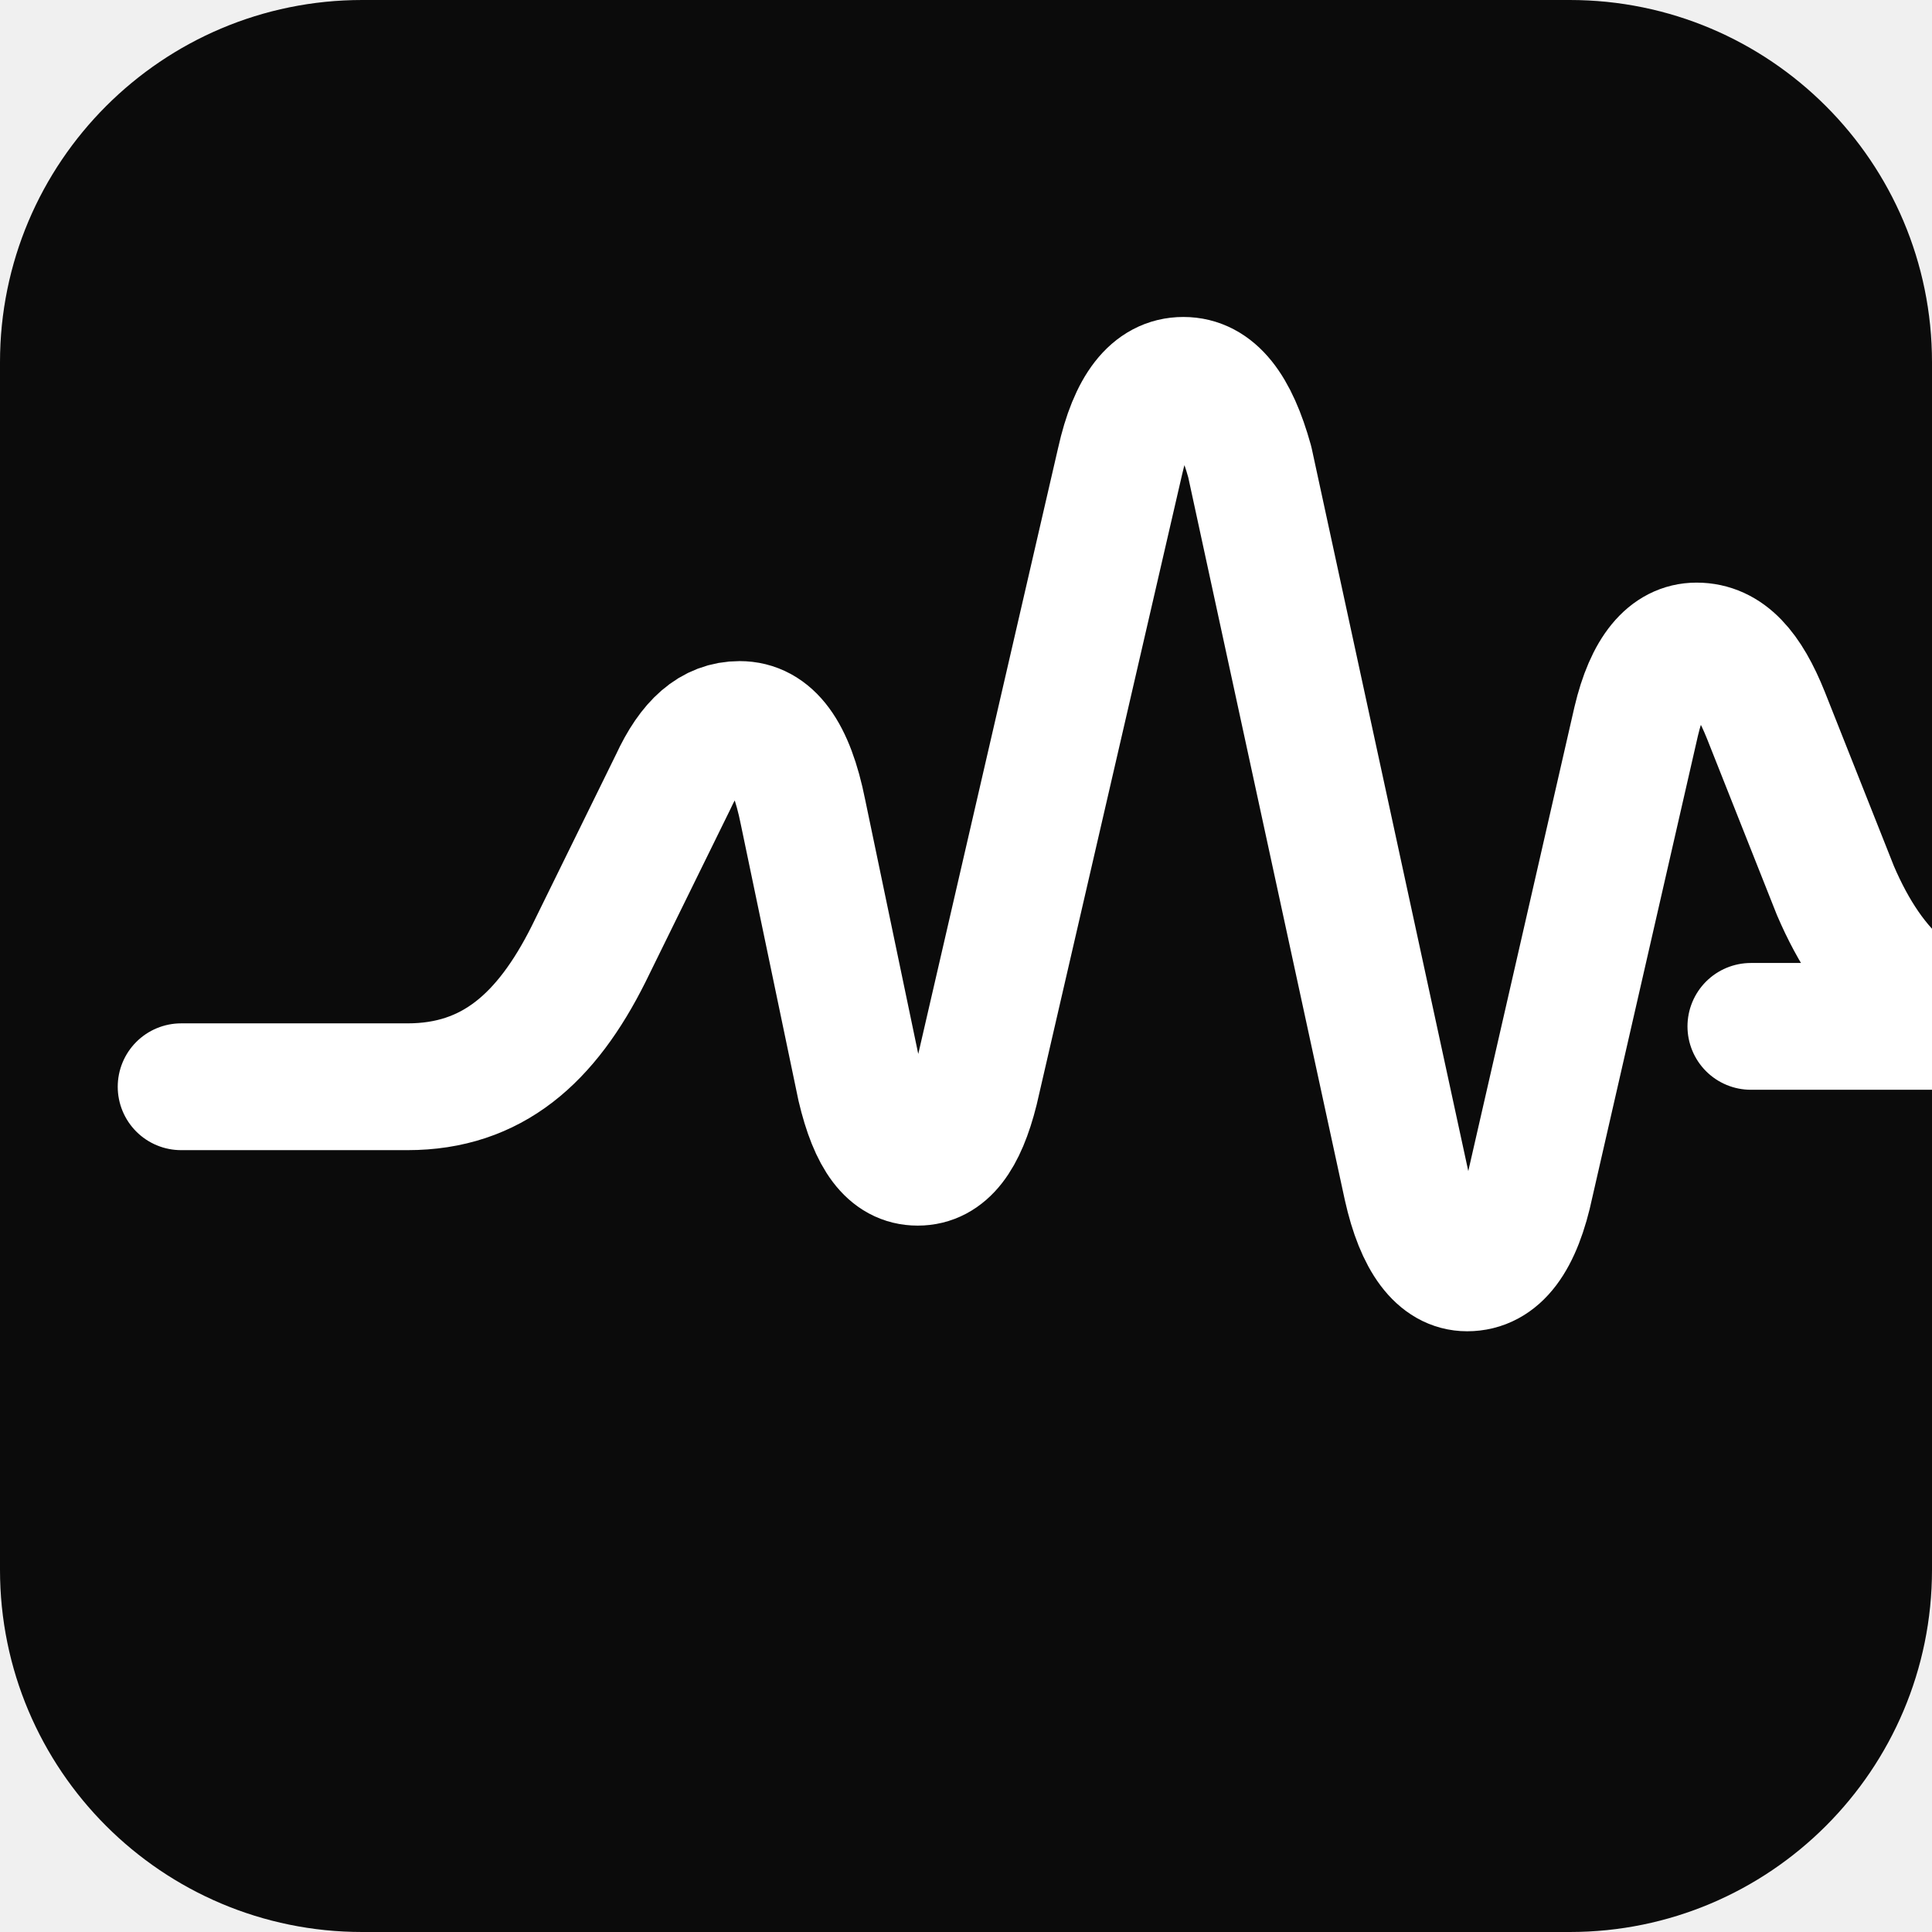
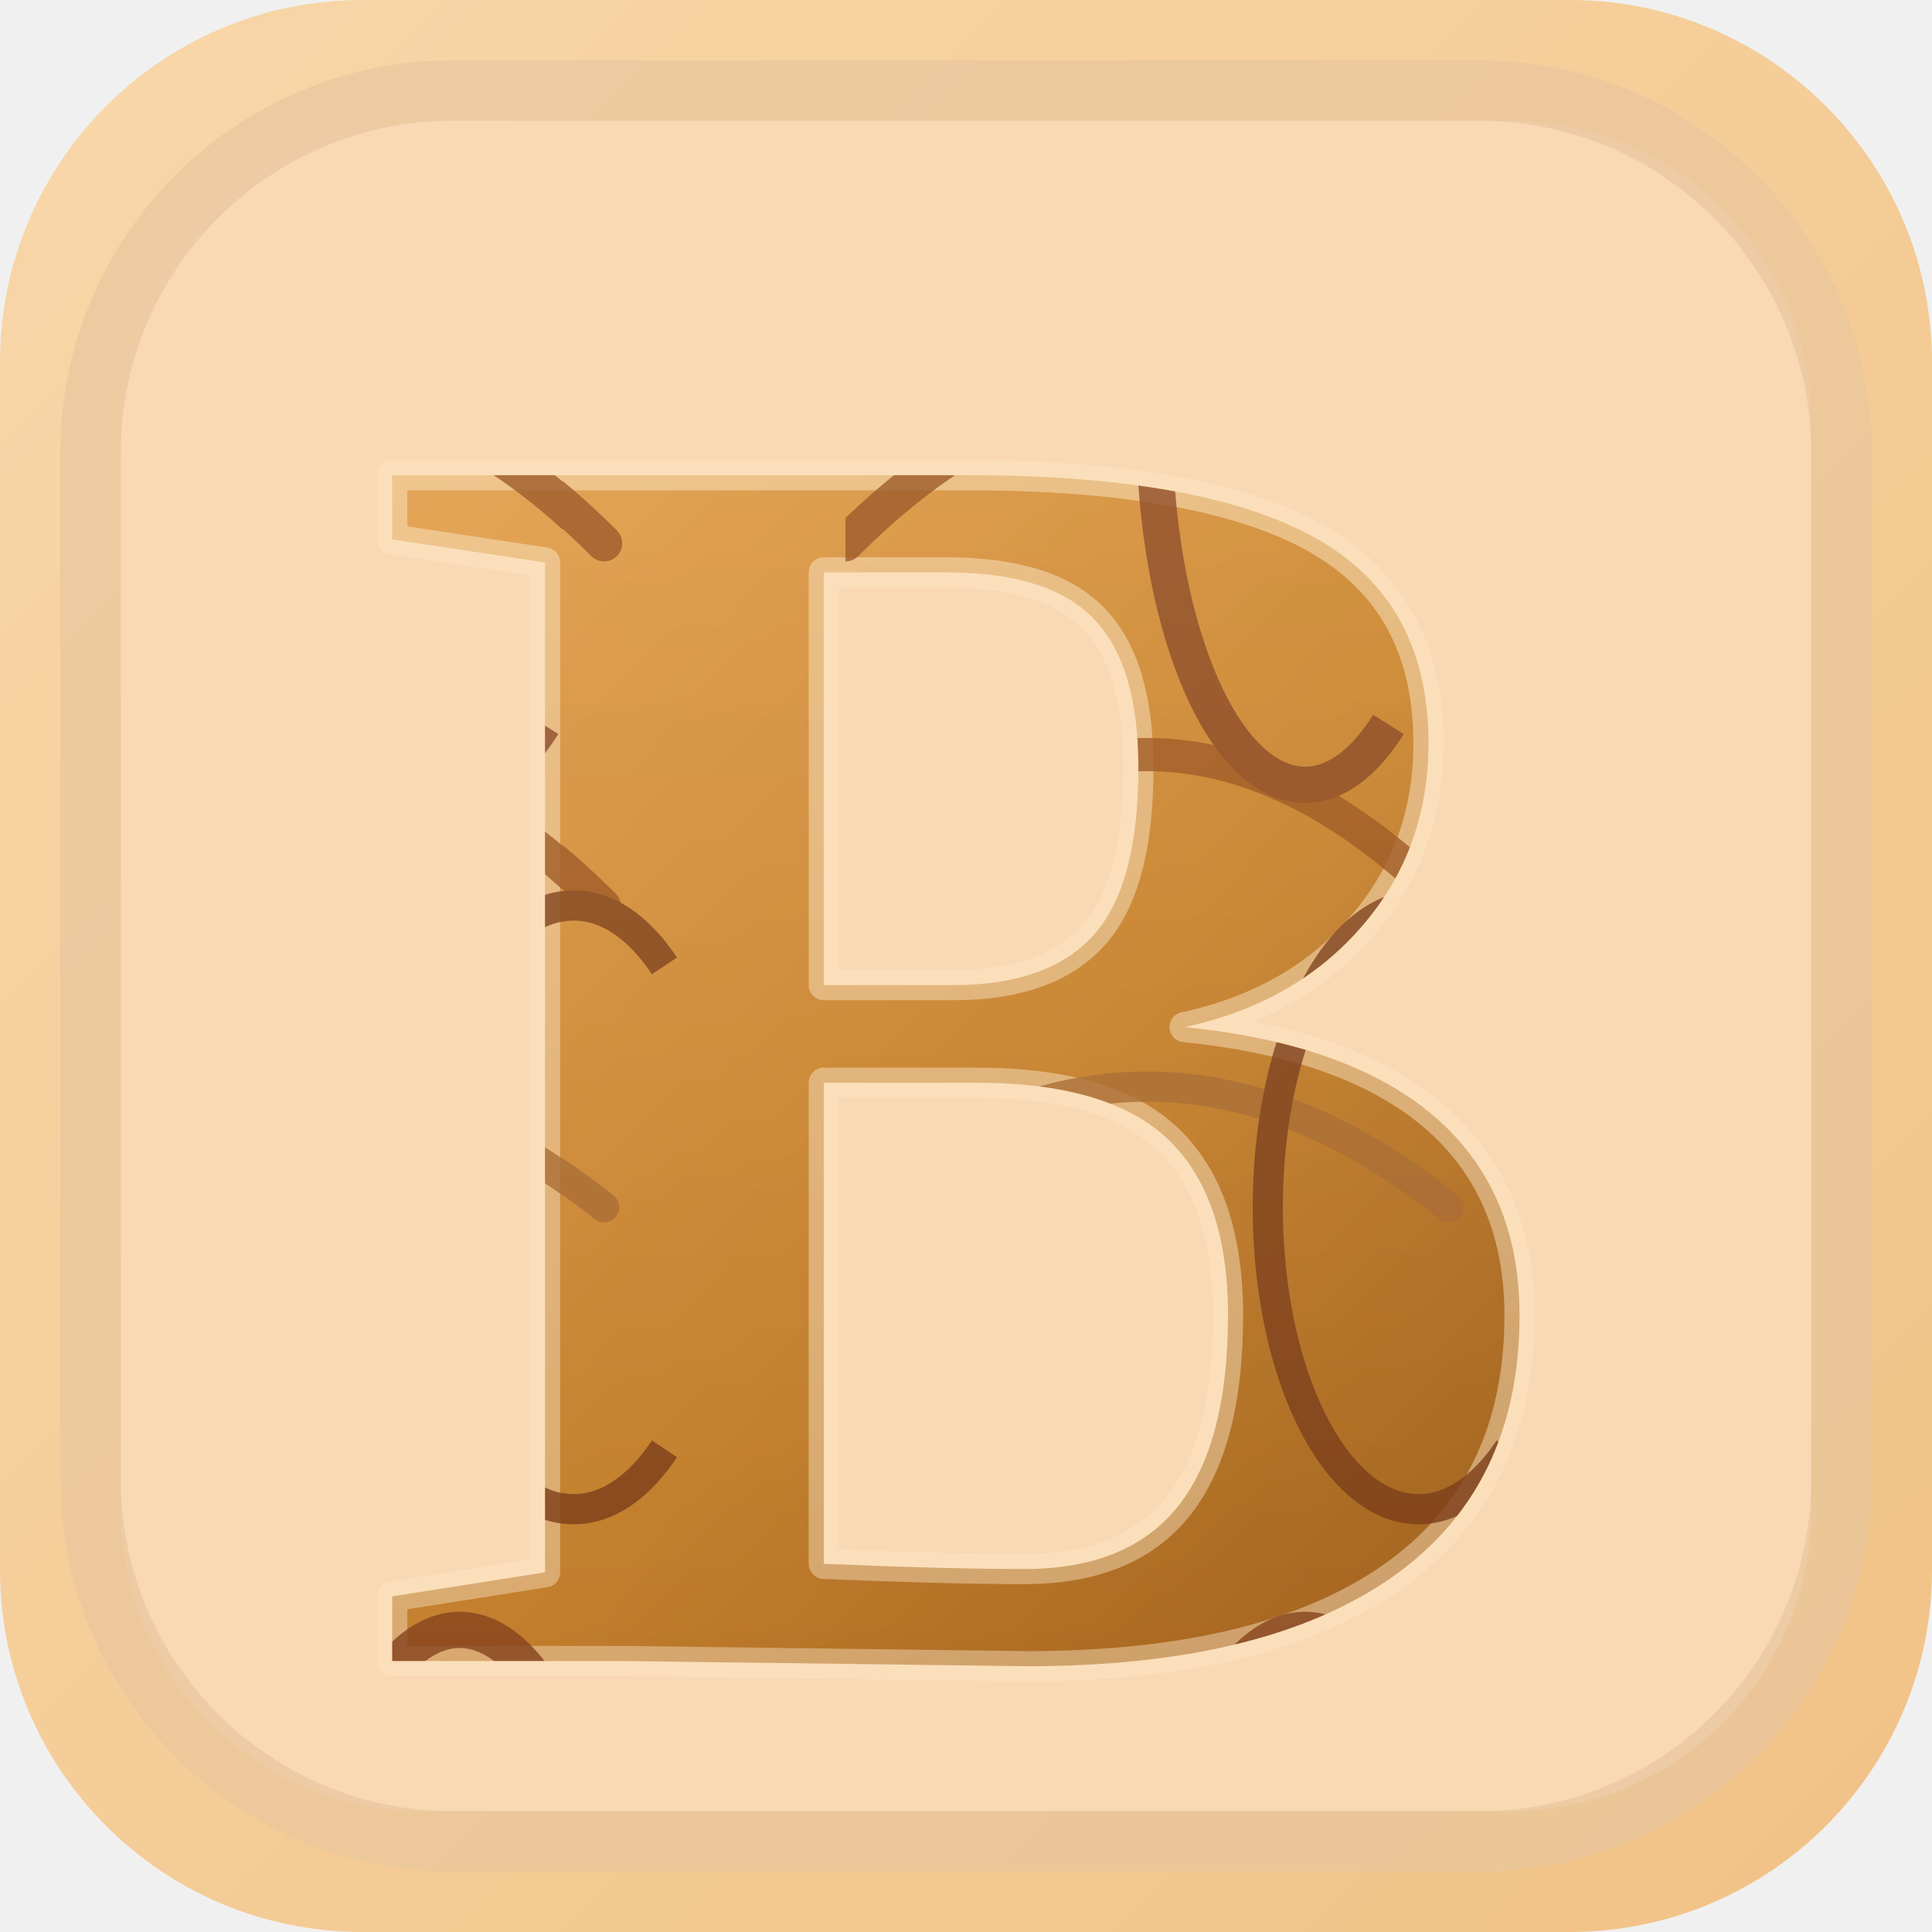
- <svg xmlns="http://www.w3.org/2000/svg" viewBox="0 0 64 64" role="img" aria-labelledby="title">
-   <rect width="64" height="64" rx="12" fill="#0b0b0b" />
-   <path d="M6 36h7.5c2.8 0 4.6-1.6 6-4.4l2.8-5.7c0.6-1.3 1.3-1.9 2.2-1.9 1 0 1.7 0.9 2.1 2.9l1.9 9.1c0.4 1.7 1 2.5 1.9 2.5s1.5-0.8 1.9-2.4l4.8-20.8c0.4-1.8 1.1-2.7 2.1-2.7s1.7 0.9 2.2 2.7l5.2 24c0.4 1.8 1.1 2.7 2 2.7 1 0 1.7-0.9 2.1-2.8l3.5-15.3c0.4-1.7 1.1-2.5 2-2.5 1 0 1.7 0.8 2.3 2.3l2.3 5.8c1.2 2.8 3 4.5 5.8 4.5H58" fill="none" stroke="#ffffff" stroke-linecap="round" stroke-linejoin="round" stroke-width="4.2" />
+ <svg xmlns="http://www.w3.org/2000/svg" viewBox="0 0 64 64" role="img" aria-label="Wood-grain letter B on parchment background">
+   <defs>
+     <linearGradient id="bgGradient" x1="0%" y1="0%" x2="100%" y2="100%">
+       <stop offset="0%" stop-color="#f8d7a9" />
+       <stop offset="100%" stop-color="#f1c286" />
+     </linearGradient>
+     <linearGradient id="bBase" x1="0%" y1="0%" x2="100%" y2="100%">
+       <stop offset="0%" stop-color="#e5a04c" />
+       <stop offset="55%" stop-color="#c9842a" />
+       <stop offset="100%" stop-color="#9c5d17" />
+     </linearGradient>
+     <linearGradient id="bShade" x1="0%" y1="0%" x2="0%" y2="100%">
+       <stop offset="0%" stop-color="#ffd9a3" stop-opacity="0.25" />
+       <stop offset="100%" stop-color="#9a571d" stop-opacity="0.3" />
+     </linearGradient>
+     <pattern id="grain" patternUnits="userSpaceOnUse" width="28" height="52">
+       <path d="M0 8 Q10 0 20 8" fill="none" stroke="#9c5222" stroke-width="1.6" stroke-linecap="round" />
+       <path d="M0 18 Q10 8 20 18" fill="none" stroke="#8a4215" stroke-width="1.2" stroke-linecap="round" />
+       <path d="M0 30 Q10 20 20 30" fill="none" stroke="#924815" stroke-width="1.1" stroke-linecap="round" />
+       <path d="M0 40 Q10 32 20 40" fill="none" stroke="#a4662c" stroke-width="1" stroke-linecap="round" />
+       <path d="M18 4 A5 12 0 1 0 18 24" fill="none" stroke="#7a3517" stroke-width="1.2" />
+       <path d="M22 32 A5 10 0 1 0 22 48" fill="none" stroke="#6b2d0f" stroke-width="1" />
+     </pattern>
+     <clipPath id="bClip">
+       <text x="32" y="38" text-anchor="middle" dominant-baseline="middle" font-family="Georgia, 'Times New Roman', serif" font-size="60" font-weight="700">
+         B
+       </text>
+     </clipPath>
+   </defs>
+   <rect width="64" height="64" rx="12" ry="12" fill="url(#bgGradient)" />
+   <rect x="4" y="4" width="56" height="56" rx="10" ry="10" fill="#f9d8b4" />
+   <text x="32" y="38" text-anchor="middle" dominant-baseline="middle" font-family="Georgia, 'Times New Roman', serif" font-size="60" font-weight="700" fill="url(#bBase)">
+     B
+   </text>
+   <text x="32" y="38" text-anchor="middle" dominant-baseline="middle" font-family="Georgia, 'Times New Roman', serif" font-size="60" font-weight="700" fill="none" stroke="#fce5bf" stroke-width="1" stroke-linejoin="round" stroke-opacity="0.6">
+     B
+   </text>
+   <g clip-path="url(#bClip)" opacity="0.85">
+     <rect width="64" height="64" fill="url(#grain)" />
+     <rect width="64" height="64" fill="url(#bShade)" />
+   </g>
+   <rect x="3" y="3" width="58" height="58" rx="12" ry="12" fill="none" stroke="#e8c69c" stroke-width="2" opacity="0.7" />
</svg>
